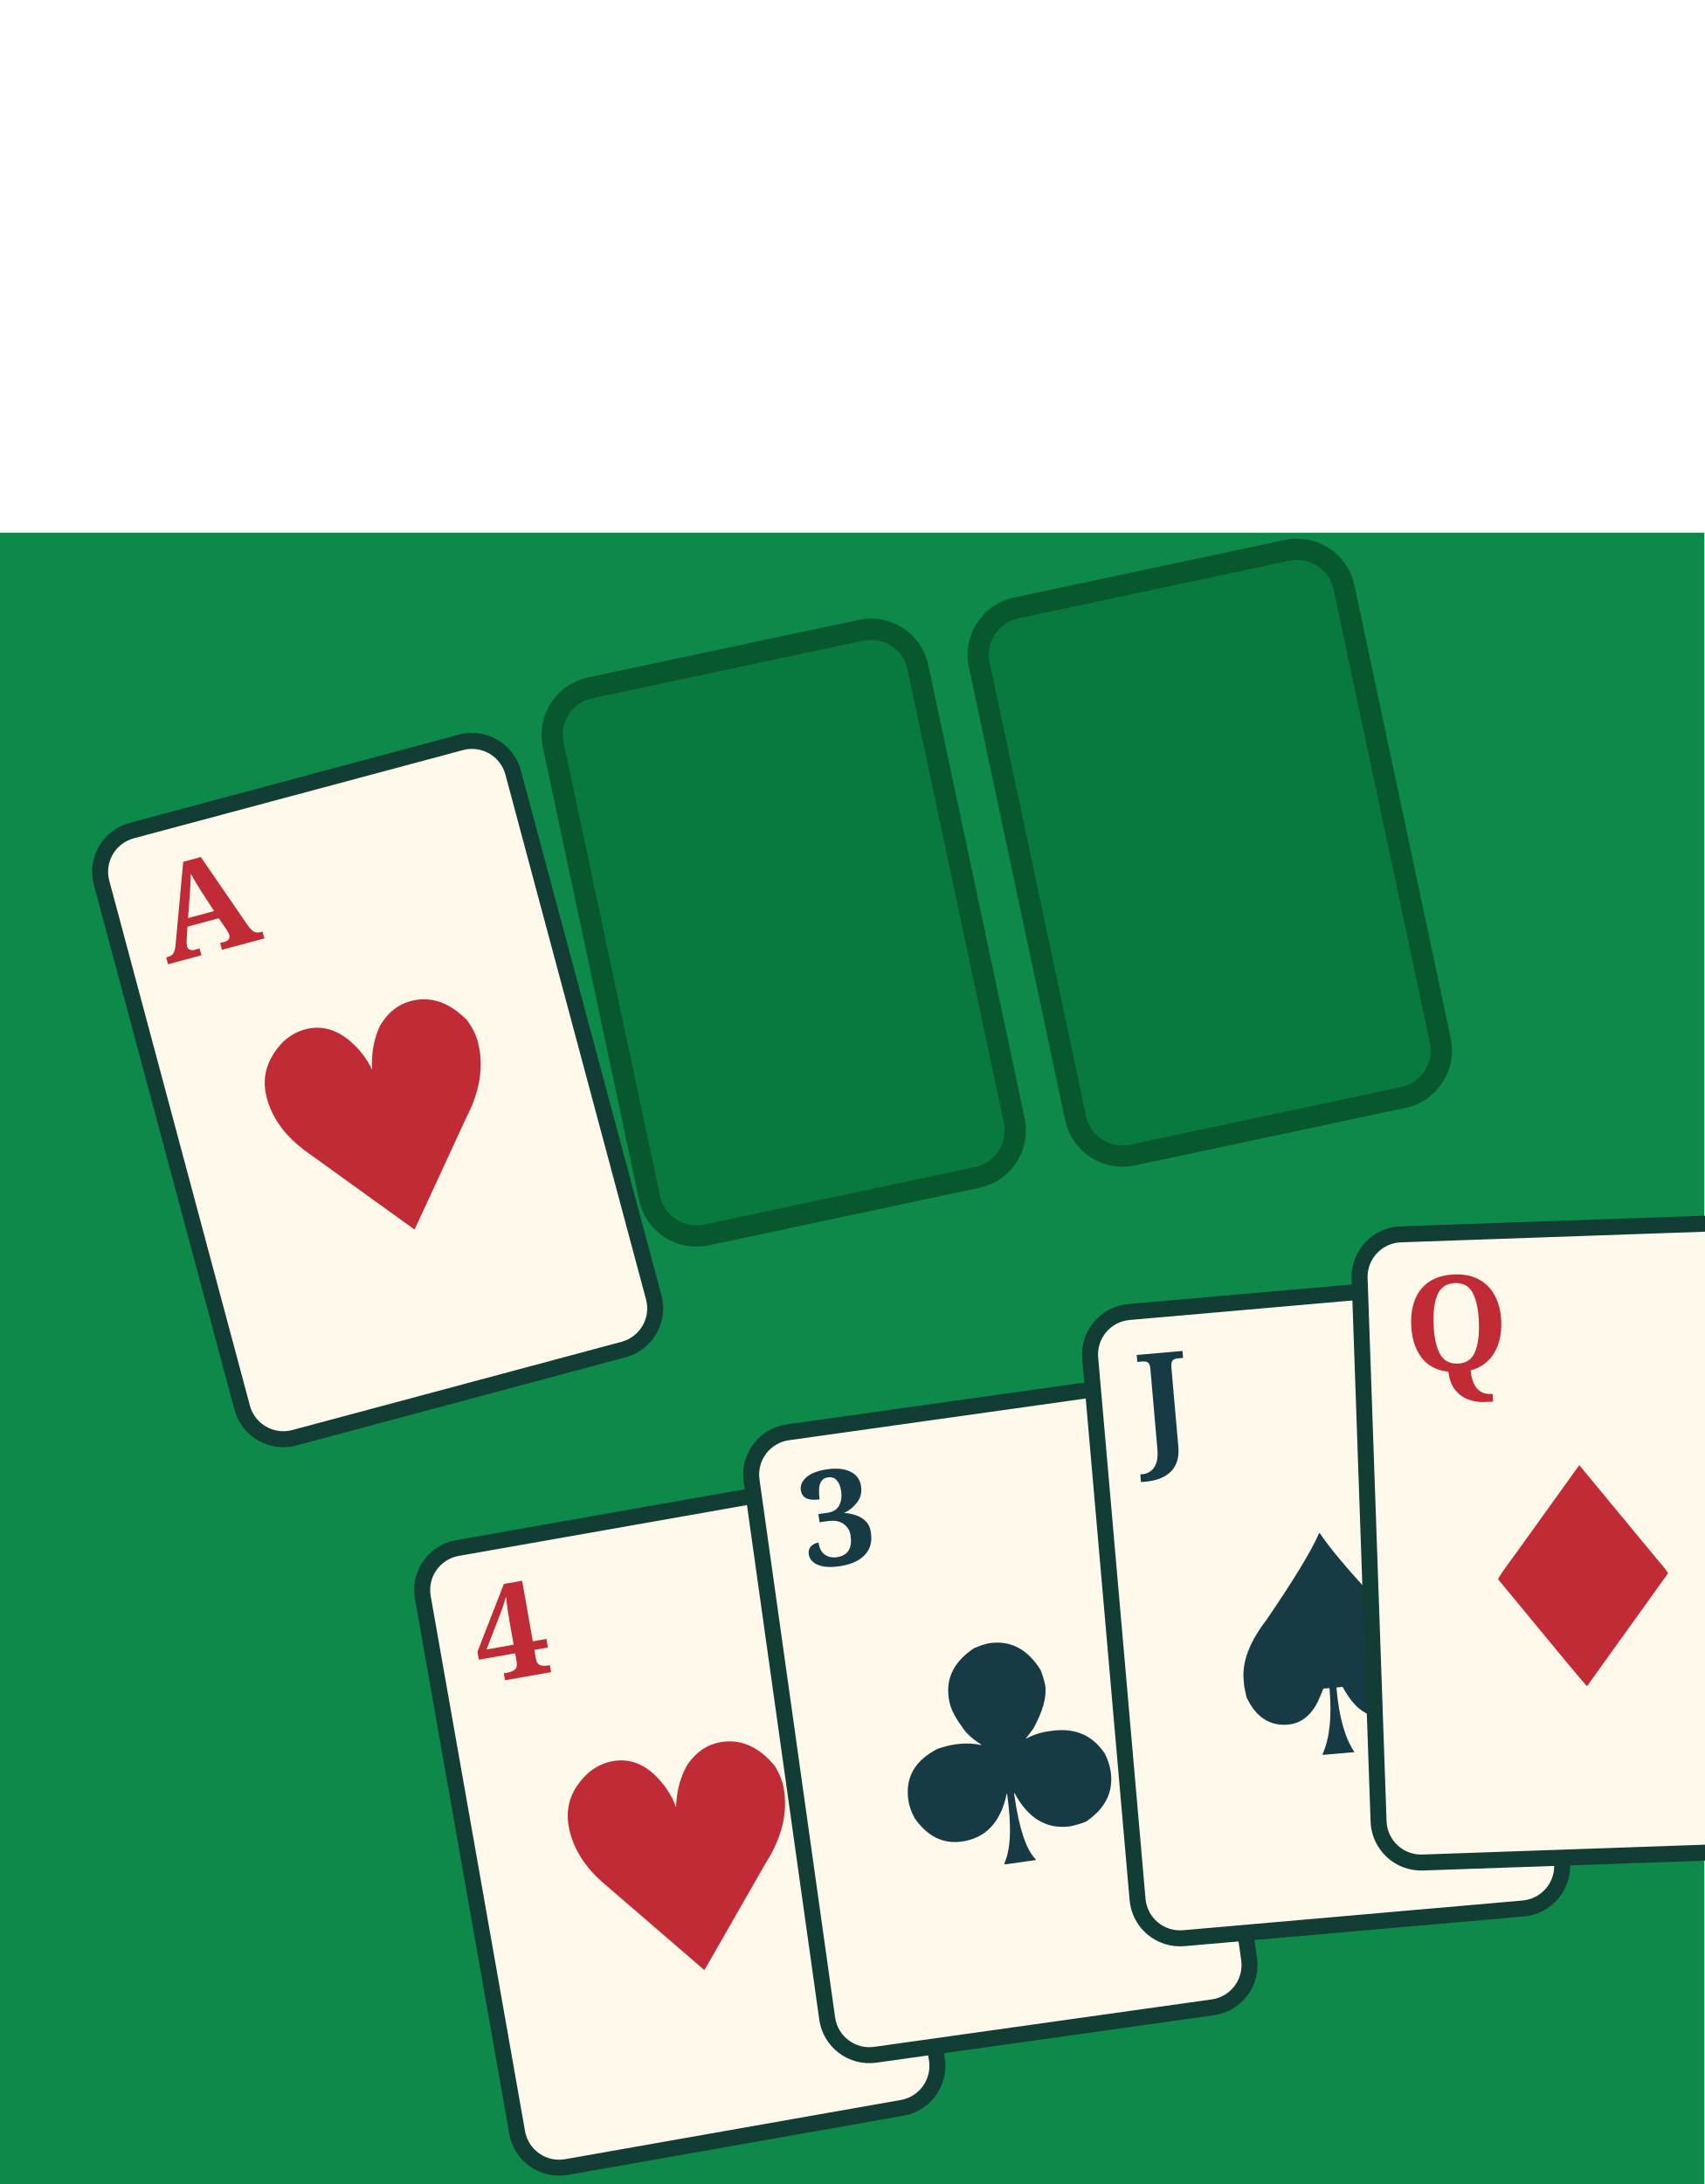
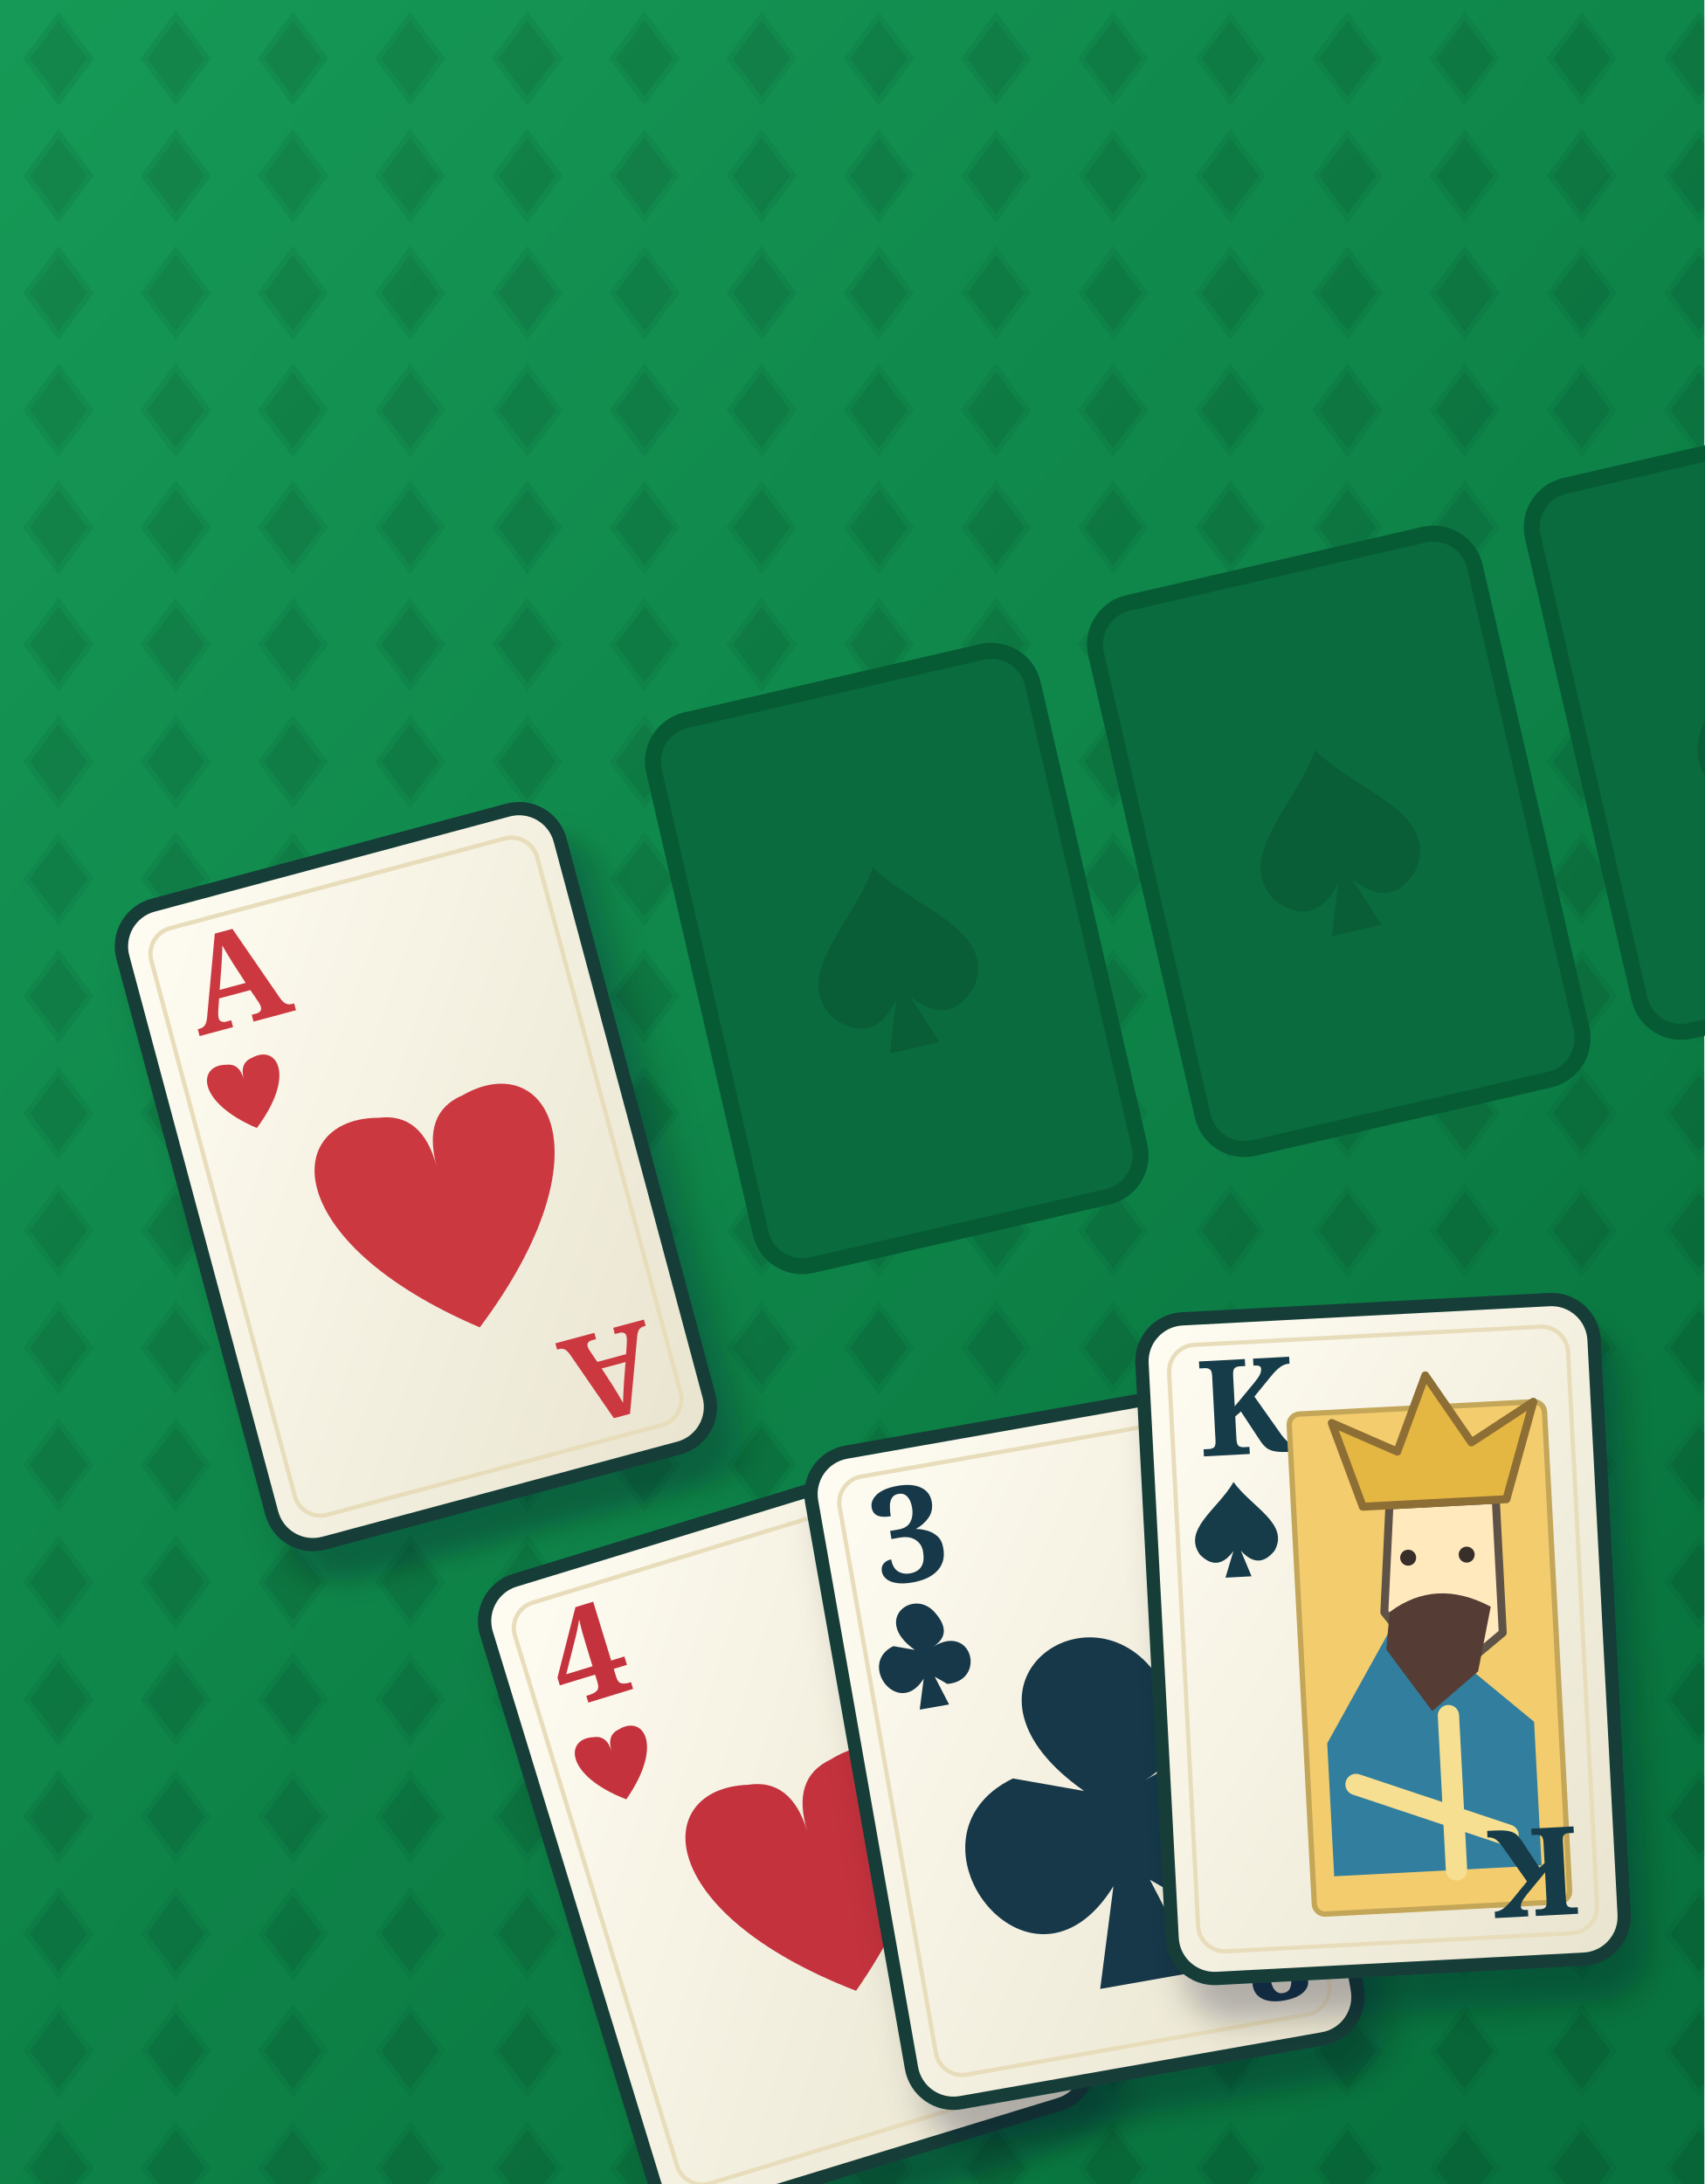
- <svg xmlns="http://www.w3.org/2000/svg" viewBox="0 0 320 410" fill="none">
-   <defs />
-   <path d="M0 100h320v310H0z" fill="#0d8949" />
-   <g stroke="#07582f" stroke-width="4" fill="#087a40">
-     <rect x="102" y="131" width="70" height="105" rx="9" transform="rotate(-12 102 131)" />
-     <rect x="182" y="116" width="70" height="105" rx="9" transform="rotate(-12 182 116)" />
+ <svg xmlns="http://www.w3.org/2000/svg" viewBox="0 0 320 410" role="img" aria-labelledby="title desc">
+   <defs>
+     <filter id="shadow" x="-30%" y="-30%" width="170%" height="180%">
+       <feDropShadow dx="3" dy="7" stdDeviation="3" flood-color="#0d0c20" flood-opacity=".25" />
+     </filter>
+     <linearGradient id="felt" x1="0%" y1="0%" x2="80%" y2="100%">
+       <stop stop-color="#169956" />
+       <stop offset="1" stop-color="#08733e" />
+     </linearGradient>
+     <linearGradient id="paper" x1="0%" y1="0%" x2="100%" y2="100%">
+       <stop stop-color="#fffdf3" />
+       <stop offset="1" stop-color="#e9e4cf" />
+     </linearGradient>
+     <pattern id="feltPattern" width="22" height="22" patternUnits="userSpaceOnUse">
+       <path d="m11 3 6 8-6 8-6-8Z" stroke="#004d2e" stroke-width="1" opacity=".12" />
+     </pattern>
+   </defs>
+   <rect x="0" y="0" width="320" height="410" rx="0" fill="url(#felt)" />
+   <rect x="0" y="0" width="320" height="410" rx="0" fill="url(#feltPattern)" />
+   <g transform="rotate(-13 121 137)">
+     <rect x="121" y="137" width="73" height="105" rx="8" fill="#096b3e" stroke="#065b34" stroke-width="3" />
+     <g transform="translate(157 195) scale(0.68)">
+       <path d="M0-34C-9-20-29-10-20 4Q-11 14-2 3L-7 17H7L2 3Q11 14 20 4C29-10 9-20 0-34Z" fill="#095d37" />
+     </g>
  </g>
-   <g transform="translate(17 158) rotate(-15)">
-     <rect width="80" height="118" rx="8" fill="#fff9eb" stroke="#123d34" stroke-width="3" />
-     <text x="8" y="26" font-family="Georgia,serif" font-size="25" font-weight="bold" fill="#c02b35">A</text>
-     <text x="40" y="86" text-anchor="middle" font-family="serif" font-size="57" fill="#c02b35">♥</text>
+   <g transform="rotate(-13 204 115)">
+     <rect x="204" y="115" width="73" height="105" rx="8" fill="#096b3e" stroke="#065b34" stroke-width="3" />
+     <g transform="translate(240 173) scale(0.68)">
+       <path d="M0-34C-9-20-29-10-20 4Q-11 14-2 3L-7 17H7L2 3Q11 14 20 4C29-10 9-20 0-34Z" fill="#095d37" />
+     </g>
  </g>
-   <g transform="translate(78 292) rotate(-10)">
-     <rect width="80" height="118" rx="8" fill="#fff9eb" stroke="#123d34" stroke-width="3" />
-     <text x="8" y="26" font-family="Georgia,serif" font-size="25" font-weight="bold" fill="#c02b35">4</text>
-     <text x="40" y="86" text-anchor="middle" font-family="serif" font-size="57" fill="#c02b35">♥</text>
+   <g transform="rotate(-13 286 93)">
+     <rect x="286" y="93" width="73" height="105" rx="8" fill="#096b3e" stroke="#065b34" stroke-width="3" />
+     <g transform="translate(322 151) scale(0.68)">
+       <path d="M0-34C-9-20-29-10-20 4Q-11 14-2 3L-7 17H7L2 3Q11 14 20 4C29-10 9-20 0-34Z" fill="#095d37" />
+     </g>
  </g>
-   <g transform="translate(140 270) rotate(-8)">
-     <rect width="80" height="118" rx="8" fill="#fff9eb" stroke="#123d34" stroke-width="3" />
-     <text x="8" y="26" font-family="Georgia,serif" font-size="25" font-weight="bold" fill="#173b45">3</text>
-     <text x="40" y="86" text-anchor="middle" font-family="serif" font-size="57" fill="#173b45">♣</text>
+   <g transform="translate(21 172) rotate(-15)" filter="url(#shadow)">
+     <rect x="0" y="0" width="85" height="124" rx="8" fill="url(#paper)" stroke="#173e37" stroke-width="2.5" />
+     <rect x="5" y="5" width="75" height="114" rx="5" fill="none" stroke="#e8ddbb" stroke-width="0.8" />
+     <text x="10" y="26" font-family="Georgia,serif" font-weight="bold" font-size="25" fill="#cc3941">A</text>
+     <g transform="translate(16 43) scale(0.35)">
+       <path d="M0 7C-28-15-22-34-7-30Q0-29 0-20Q0-29 7-30C22-34 28-15 0 7Z" fill="#cc3941" />
+     </g>
+     <g transform="translate(46.75 84.32) scale(1.16)">
+       <path d="M0 7C-28-15-22-34-7-30Q0-29 0-20Q0-29 7-30C22-34 28-15 0 7Z" fill="#cc3941" />
+     </g>
+     <g transform="translate(85 124) rotate(180)">
+       <text x="8" y="25" font-family="Georgia,serif" font-weight="bold" font-size="23" fill="#cc3941">A</text>
+     </g>
  </g>
-   <g transform="translate(204 247) rotate(-5)">
-     <rect width="80" height="118" rx="8" fill="#fff9eb" stroke="#123d34" stroke-width="3" />
-     <text x="8" y="26" font-family="Georgia,serif" font-size="25" font-weight="bold" fill="#173b45">J</text>
-     <text x="40" y="86" text-anchor="middle" font-family="serif" font-size="57" fill="#173b45">♠</text>
+   <g transform="translate(89 299) rotate(-17)" filter="url(#shadow)">
+     <rect x="0" y="0" width="85" height="124" rx="8" fill="url(#paper)" stroke="#173e37" stroke-width="2.5" />
+     <rect x="5" y="5" width="75" height="114" rx="5" fill="none" stroke="#e8ddbb" stroke-width="0.8" />
+     <text x="10" y="26" font-family="Georgia,serif" font-weight="bold" font-size="25" fill="#c3323c">4</text>
+     <g transform="translate(16 43) scale(0.35)">
+       <path d="M0 7C-28-15-22-34-7-30Q0-29 0-20Q0-29 7-30C22-34 28-15 0 7Z" fill="#c3323c" />
+     </g>
+     <g transform="translate(46.75 84.32) scale(1.16)">
+       <path d="M0 7C-28-15-22-34-7-30Q0-29 0-20Q0-29 7-30C22-34 28-15 0 7Z" fill="#c3323c" />
+     </g>
+     <g transform="translate(85 124) rotate(180)">
+       <text x="8" y="25" font-family="Georgia,serif" font-weight="bold" font-size="23" fill="#c3323c">4</text>
+     </g>
  </g>
-   <g transform="translate(255 232) rotate(-2)">
-     <rect width="80" height="118" rx="8" fill="#fff9eb" stroke="#123d34" stroke-width="3" />
-     <text x="8" y="26" font-family="Georgia,serif" font-size="25" font-weight="bold" fill="#c02b35">Q</text>
-     <text x="40" y="86" text-anchor="middle" font-family="serif" font-size="57" fill="#c02b35">♦</text>
+   <g transform="translate(151 274) rotate(-10)" filter="url(#shadow)">
+     <rect x="0" y="0" width="85" height="124" rx="8" fill="url(#paper)" stroke="#173e37" stroke-width="2.5" />
+     <rect x="5" y="5" width="75" height="114" rx="5" fill="none" stroke="#e8ddbb" stroke-width="0.8" />
+     <text x="10" y="26" font-family="Georgia,serif" font-weight="bold" font-size="25" fill="#183849">3</text>
+     <g transform="translate(16 43) scale(0.35)">
+       <path d="M-5-12C-25-32 0-45 9-30Q17-17 5-12C28-21 30 11 9 9L3 4 8 20H-8L-3 4C-20 23-37-10-16-16Z" fill="#183849" />
+     </g>
+     <g transform="translate(46.75 84.32) scale(1.16)">
+       <path d="M-5-12C-25-32 0-45 9-30Q17-17 5-12C28-21 30 11 9 9L3 4 8 20H-8L-3 4C-20 23-37-10-16-16Z" fill="#183849" />
+     </g>
+     <g transform="translate(85 124) rotate(180)">
+       <text x="8" y="25" font-family="Georgia,serif" font-weight="bold" font-size="23" fill="#183849">3</text>
+     </g>
+   </g>
+   <g transform="translate(214 248) rotate(-3)" filter="url(#shadow)">
+     <rect x="0" y="0" width="85" height="124" rx="8" fill="url(#paper)" stroke="#173e37" stroke-width="2.5" />
+     <rect x="5" y="5" width="75" height="114" rx="5" fill="none" stroke="#e8ddbb" stroke-width="0.8" />
+     <text x="10" y="26" font-family="Georgia,serif" font-weight="bold" font-size="25" fill="#173b49">K</text>
+     <g transform="translate(16 43) scale(0.35)">
+       <path d="M0-34C-9-20-29-10-20 4Q-11 14-2 3L-7 17H7L2 3Q11 14 20 4C29-10 9-20 0-34Z" fill="#173b49" />
+     </g>
+     <rect x="27" y="19" width="48" height="94" rx="2" fill="#f3cc6d" stroke="#c3a659" stroke-width="1" />
+     <path d="M31 81 46 57 70 79v27H31Z" fill="#327e9e" />
+     <path d="M45 37h20v25L53 71 43 57Z" fill="#ffe9bd" stroke="#5e5346" stroke-width="1.5" stroke-linecap="round" stroke-linejoin="round" />
+     <path d="M40 37l-5-16 12 6 6-14 8 13 12-7-6 18Z" fill="#e4b643" stroke="#8d6e36" stroke-width="1.5" stroke-linecap="round" stroke-linejoin="round" />
+     <path d="M44 57q9-6 19 0l-3 12-9 7-8-12Z" fill="#553d35" />
+     <circle cx="48" cy="47" r="1.5" fill="#372f2b" />
+     <circle cx="59" cy="47" r="1.5" fill="#372f2b" />
+     <path d="M36 89l28 11M54 77v29" fill="none" stroke="#f7df92" stroke-width="4" stroke-linecap="round" stroke-linejoin="round" />
+     <g transform="translate(85 124) rotate(180)">
+       <text x="8" y="25" font-family="Georgia,serif" font-weight="bold" font-size="23" fill="#173b49">K</text>
+     </g>
  </g>
</svg>
